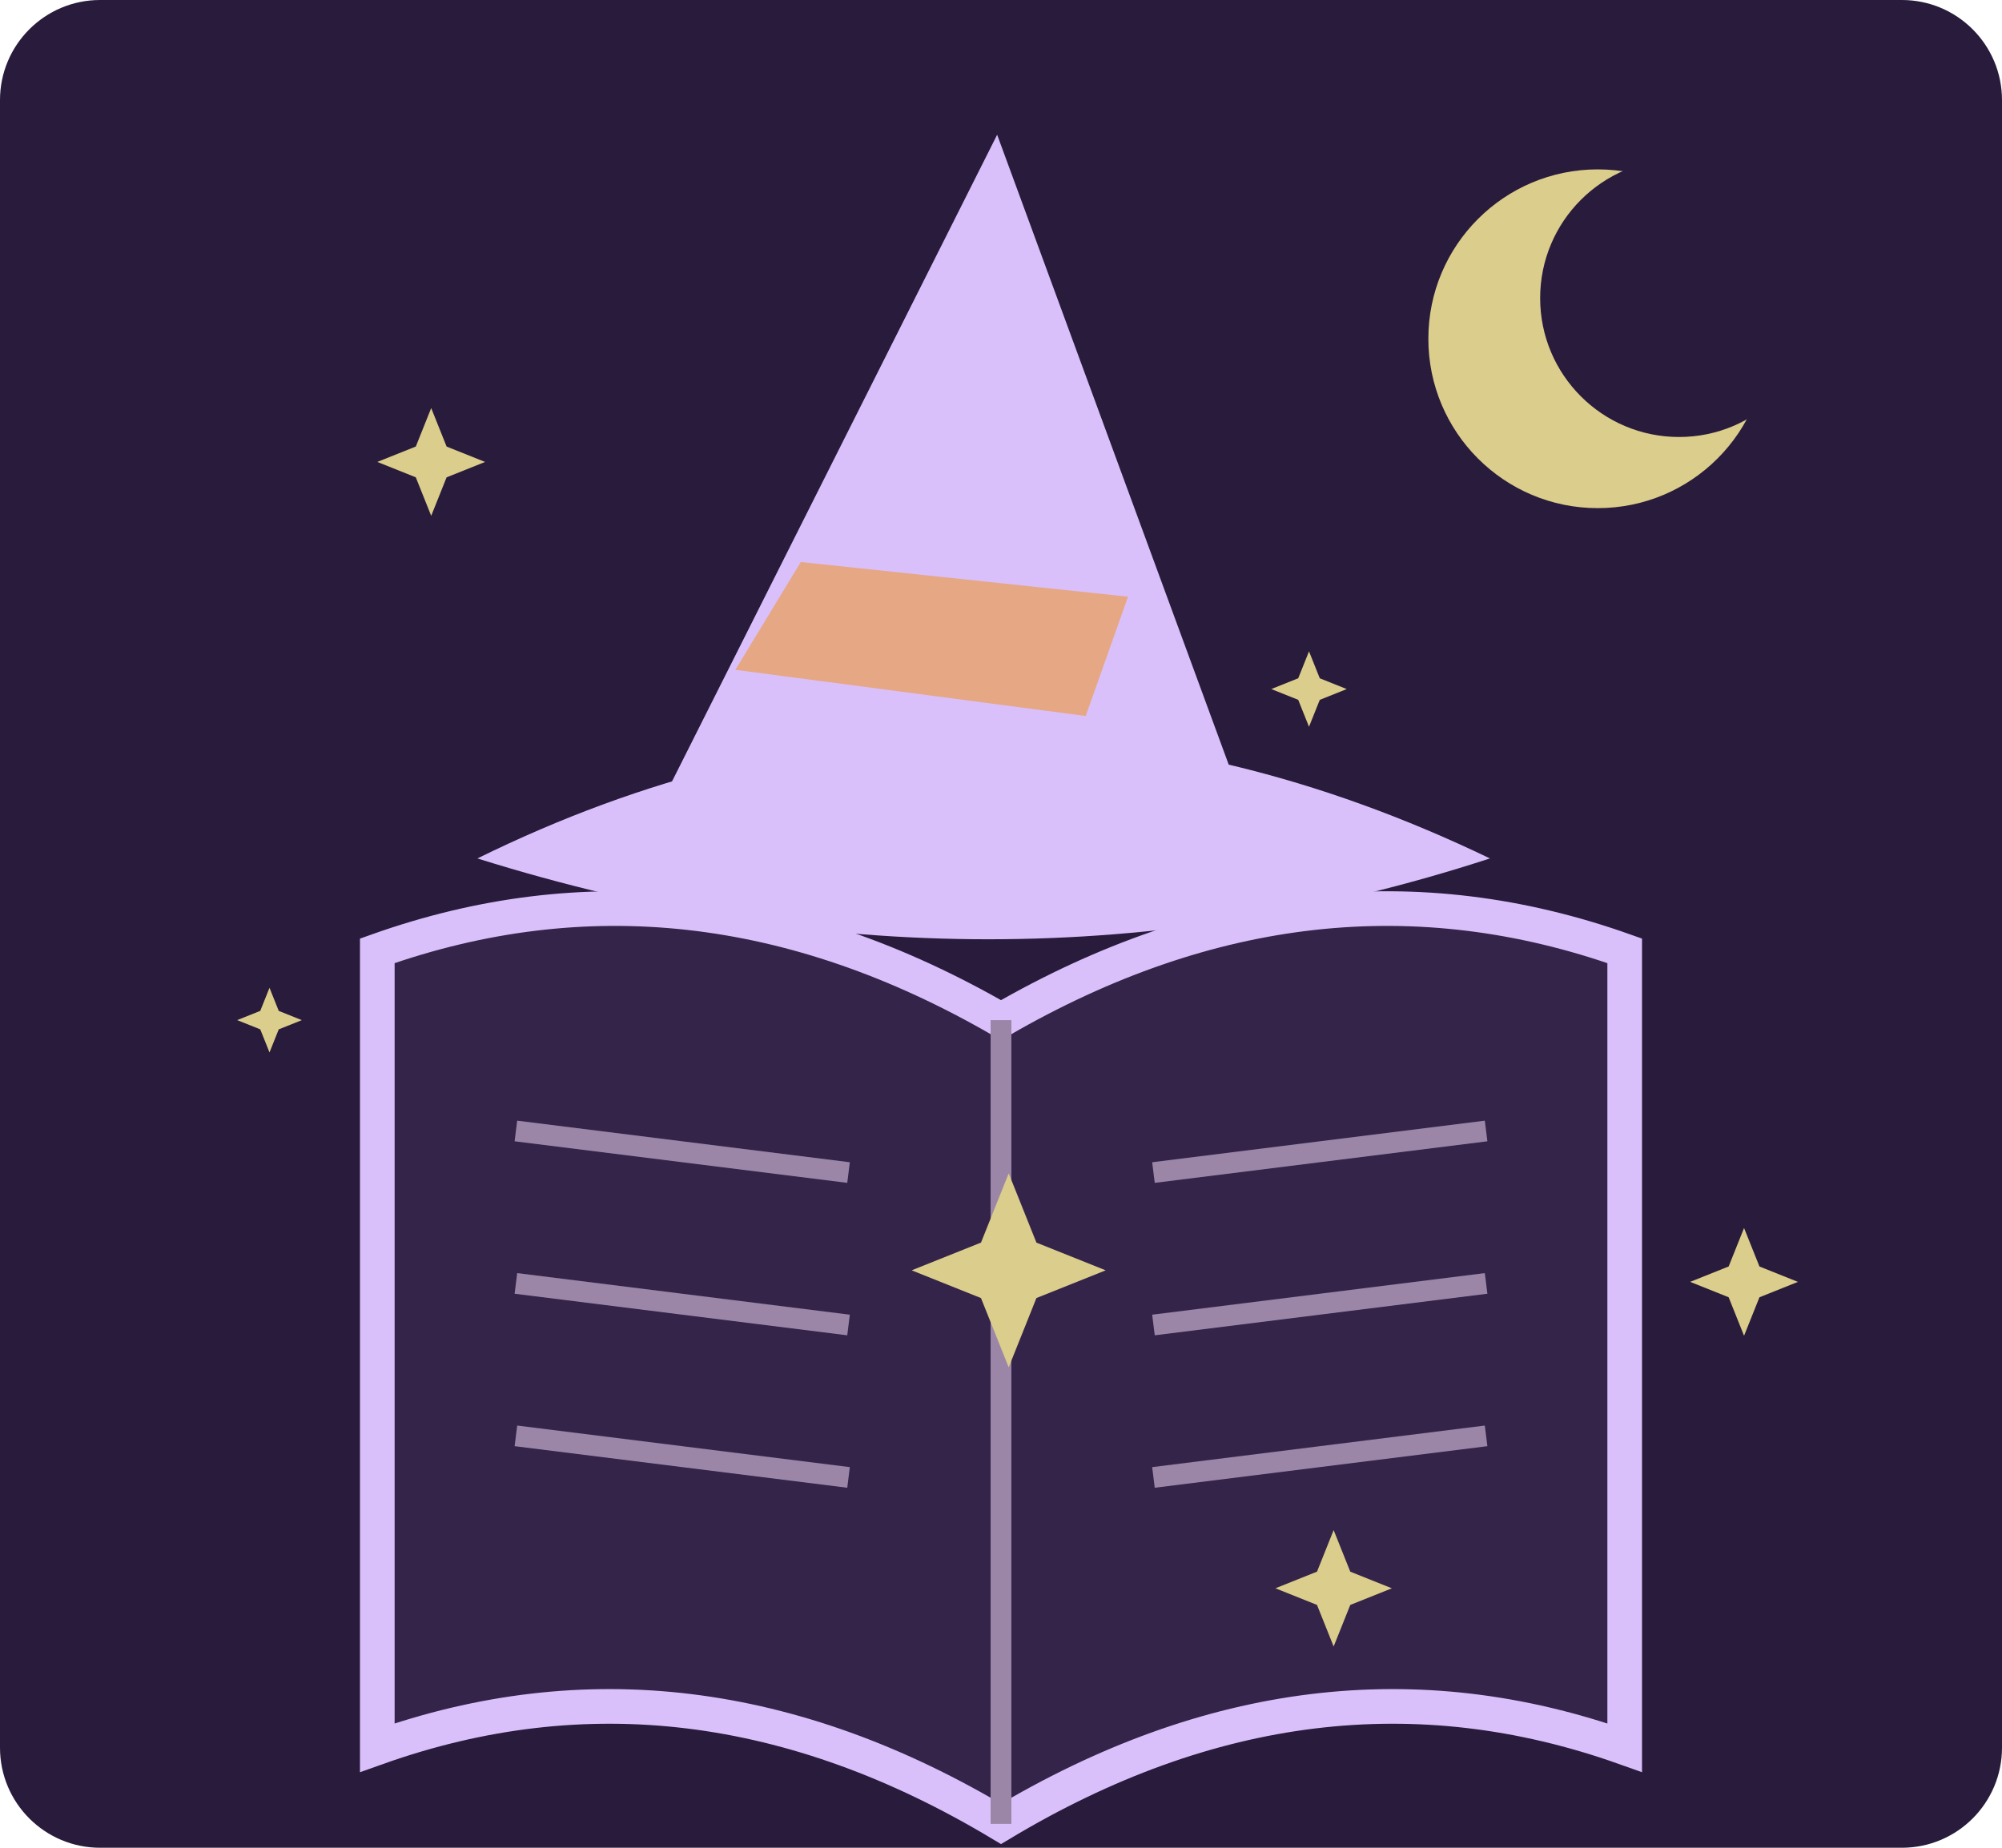
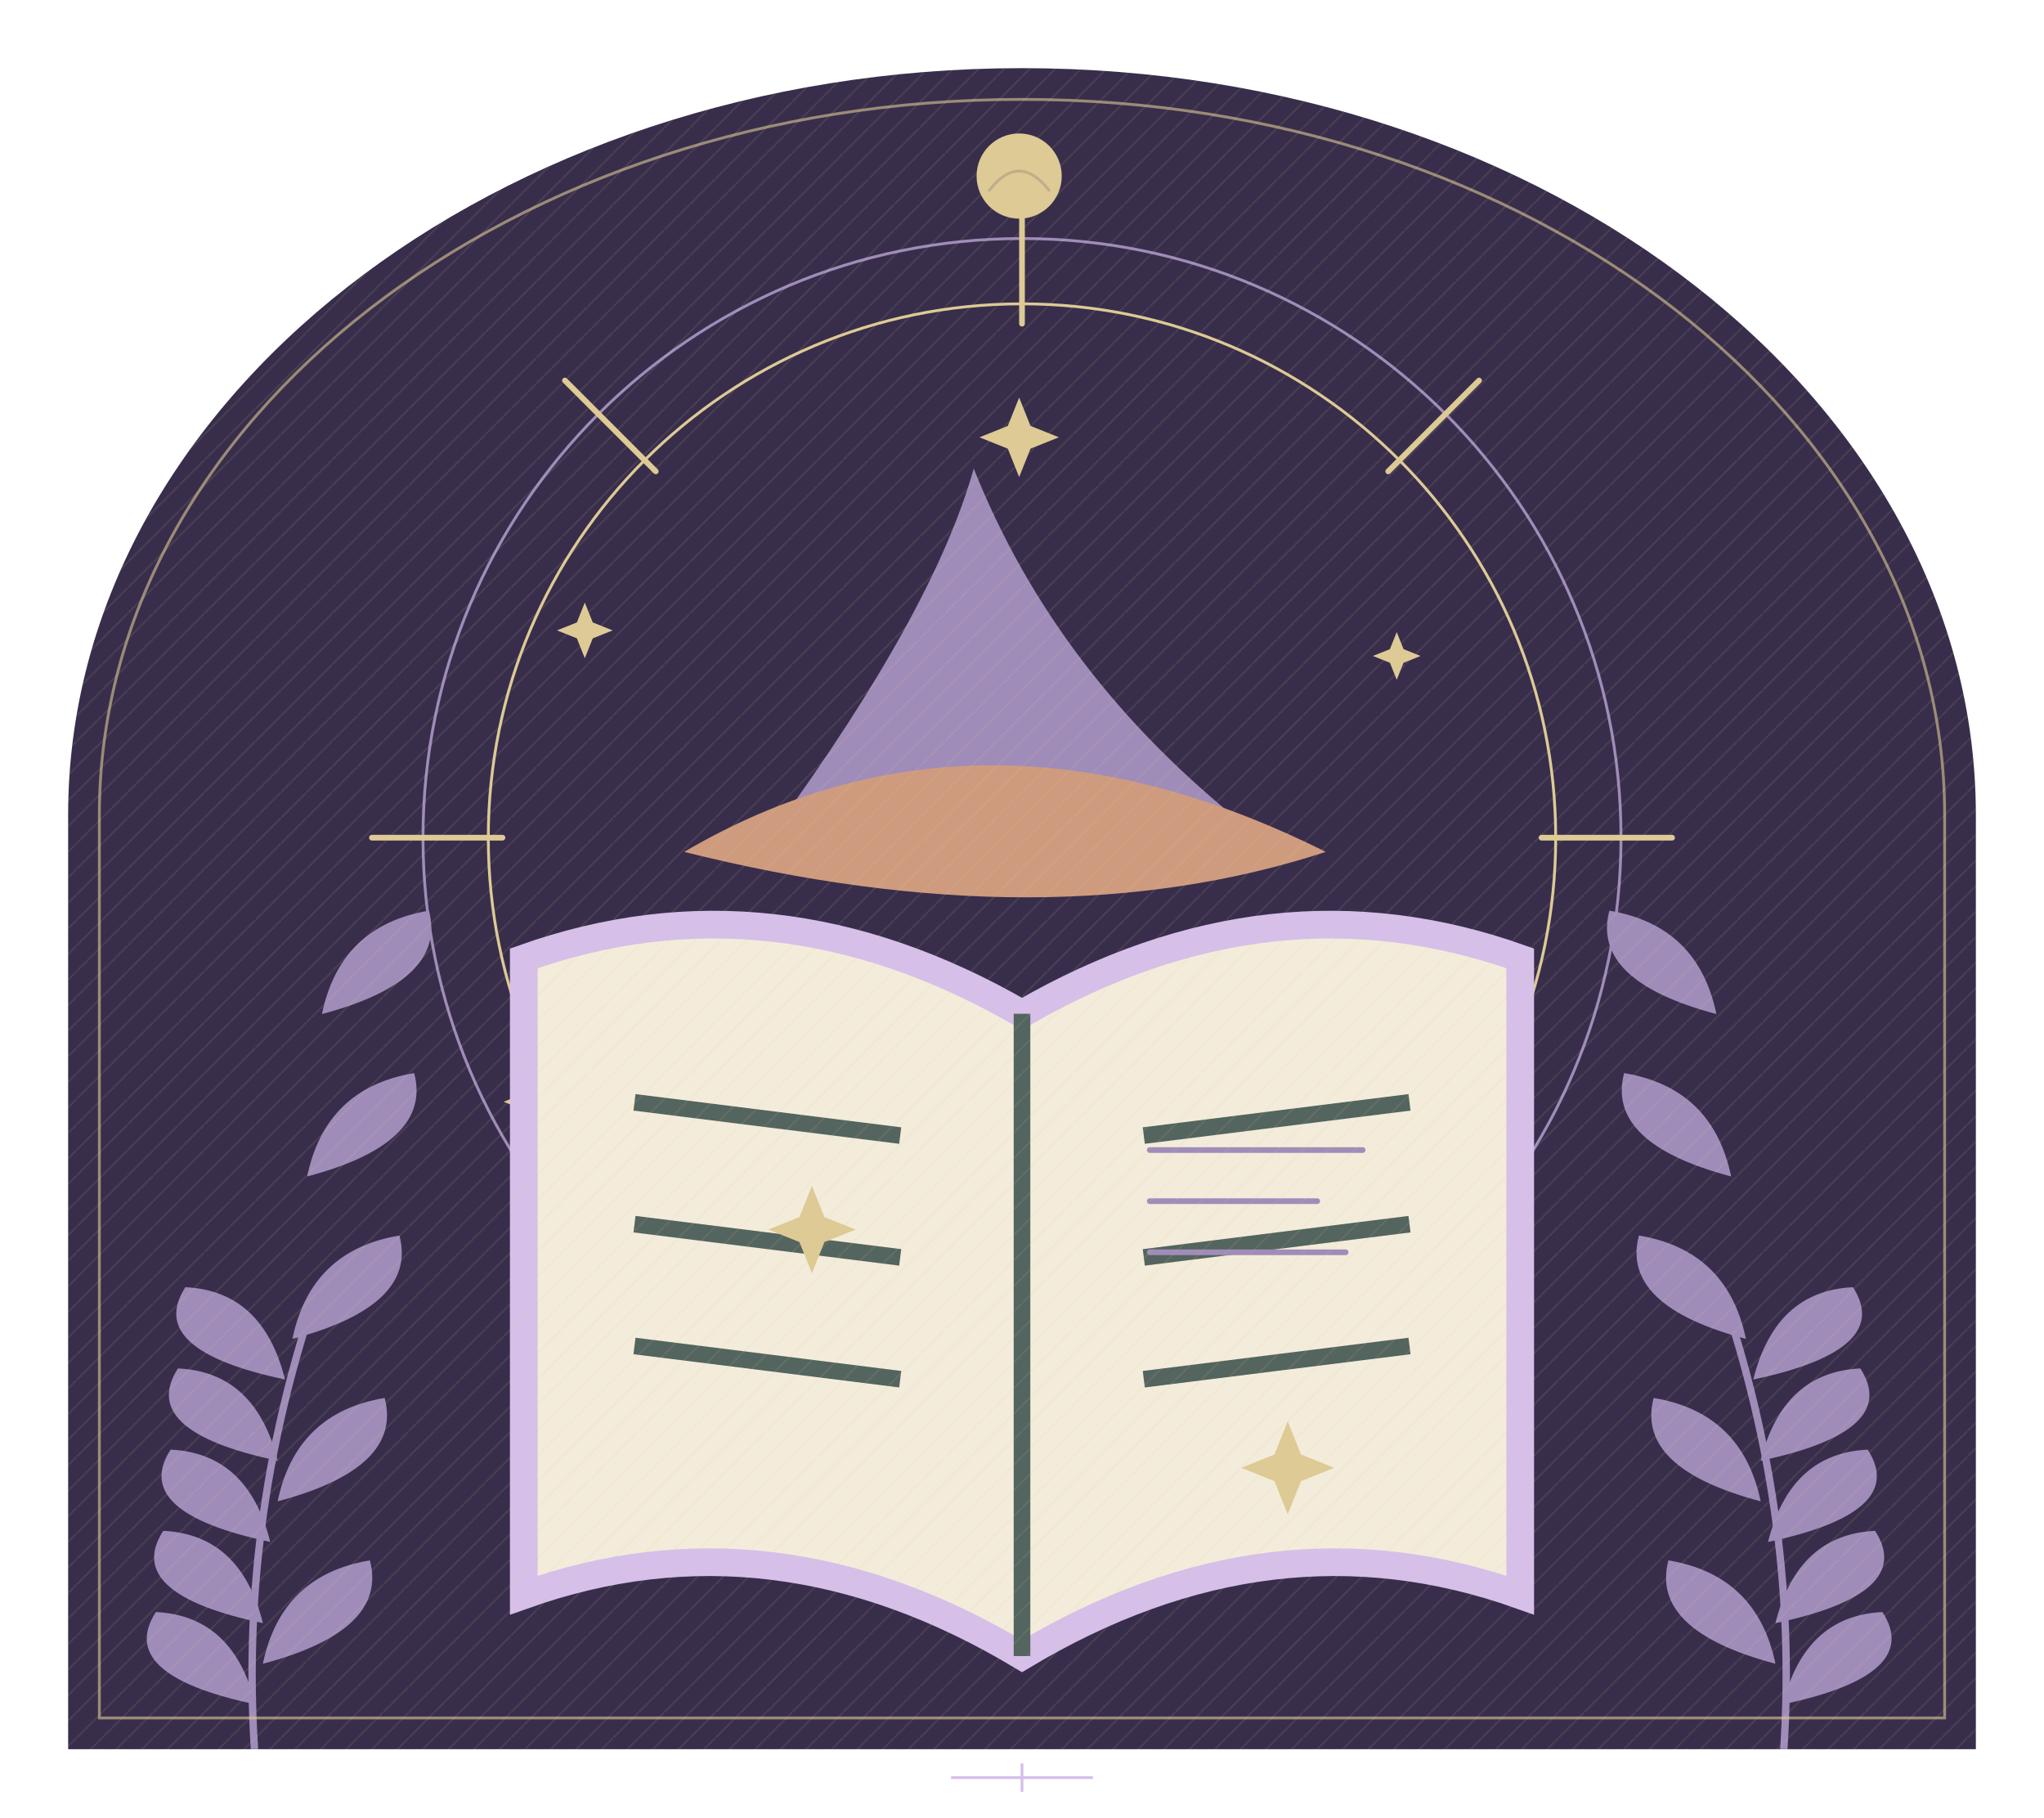
- <svg xmlns="http://www.w3.org/2000/svg" width="520" height="480" viewBox="0 0 520 480" role="img" aria-labelledby="title" data-scene="spellbook" data-theme="dark">
-   <rect width="520" height="480" rx="26" fill="#281b3c" />
-   <circle cx="415" cy="88" r="44" fill="#dbcd8b" />
-   <circle cx="436.12" cy="77.44" r="36.08" fill="#281b3c" />
-   <path transform="translate(112 120) scale(1)" d="M0-14 4-4 14 0 4 4 0 14-4 4-14 0-4-4Z" fill="#dbcd8b" />
-   <path transform="translate(340 179) scale(0.7)" d="M0-14 4-4 14 0 4 4 0 14-4 4-14 0-4-4Z" fill="#dbcd8b" />
-   <path d="M166 220 259 35l68 185Z" fill="#dac0fa" />
-   <path d="m208 146 85 9-11 31-91-12Z" fill="#e6a784" />
-   <path d="M124 223q130-64 263 0-129 42-263 0" fill="#dac0fa" />
-   <g transform="translate(260 337) scale(1.8)">
-     <path d="M-90-50Q-45-66 0-40q45-26 90-10V65Q45 49 0 76-45 49-90 65Z" fill="#342449" stroke="#dac0fa" stroke-width="5" />
-     <path d="M0-40V76M-70-24l48 6m-48 16 48 6m-48 16 48 6M22-18l48-6M22 4l48-6M22 26l48-6" fill="none" stroke="#9b86a8" stroke-width="3" />
-     <path transform="translate(48 42) scale(0.6)" d="M0-14 4-4 14 0 4 4 0 14-4 4-14 0-4-4Z" fill="#dbcd8b" />
+ <svg xmlns="http://www.w3.org/2000/svg" width="720" height="640" viewBox="0 0 720 640" role="img" aria-labelledby="title" data-scene="spellbook" data-theme="dark">
+   <defs>
+     <clipPath id="scene">
+       <path d="M24 616V287a336 263 0 0 1 672 0v329Z" />
+     </clipPath>
+     <pattern id="engraving" width="9" height="9" patternUnits="userSpaceOnUse">
+       <path d="m0 9 9-9" stroke="#ddca95" stroke-width=".6" opacity=".11" />
+     </pattern>
+   </defs>
+   <g clip-path="url(#scene)">
+     <path d="M0 0h720v640H0Z" fill="#382e4b" />
+     <circle cx="360" cy="295" r="211" fill="none" stroke="#a08cb9" stroke-width="1" />
+     <circle cx="360" cy="295" r="188" fill="none" stroke="#ddca95" stroke-width="1" />
+     <path d="M360 68v46m0 363v46M131 295h46m366 0h46M199 134l32 32m258 258 32 32m0-322-32 32M231 424l-32 32" fill="none" stroke="#ddca95" stroke-width="2" opacity="1" stroke-linecap="round" stroke-linejoin="round" />
+     <path transform="translate(206 222) scale(0.7)" d="M0-14 4-4 14 0 4 4 0 14-4 4-14 0-4-4Z" fill="#ddca95" />
+     <path transform="translate(492 231) scale(0.6)" d="M0-14 4-4 14 0 4 4 0 14-4 4-14 0-4-4Z" fill="#ddca95" />
+     <path transform="translate(359 154) scale(1)" d="M0-14 4-4 14 0 4 4 0 14-4 4-14 0-4-4Z" fill="#ddca95" />
+     <path transform="translate(531 382) scale(0.4)" d="M0-14 4-4 14 0 4 4 0 14-4 4-14 0-4-4Z" fill="#ddca95" />
+     <path transform="translate(183 388) scale(0.4)" d="M0-14 4-4 14 0 4 4 0 14-4 4-14 0-4-4Z" fill="#ddca95" />
+     <path d="M273 292q56-77 70-127 29 73 96 126Z" fill="#a08cb9" />
+     <path d="M241 300q104-61 226 0-98 32-226 0" fill="#ce9b7e" />
+     <g transform="translate(360 435) scale(1.95)">
+       <path d="M-90-50Q-45-66 0-40q45-26 90-10V65Q45 49 0 76-45 49-90 65Z" fill="#f3ecda" stroke="#d6bfe9" stroke-width="5" />
+       <path d="M0-40V76M-70-24l48 6m-48 16 48 6m-48 16 48 6M22-18l48-6M22 4l48-6M22 26l48-6" fill="none" stroke="#54645f" stroke-width="3" />
+       <path transform="translate(48 42) scale(0.6)" d="M0-14 4-4 14 0 4 4 0 14-4 4-14 0-4-4Z" fill="#ddca95" />
+     </g>
+     <path transform="translate(286 433) scale(1.1)" d="M0-14 4-4 14 0 4 4 0 14-4 4-14 0-4-4Z" fill="#ddca95" />
+     <path d="M405 405h75m-75 18h59m-59 18h69" fill="none" stroke="#a08cb9" stroke-width="2" opacity="1" stroke-linecap="round" stroke-linejoin="round" />
+     <g transform="translate(90 621) scale(1.3 1.3)">
+       <path d="M0 0Q-5-65 17-129" fill="none" stroke="#a08cb9" stroke-width="2" opacity="1" stroke-linecap="round" stroke-linejoin="round" />
+       <path d="M0 -16q-38-8-27-25 21 1 27 25m2 -11q34-9 29-28-24 4-29 28" fill="#a08cb9" />
+       <path d="M2 -38q-38-8-27-25 21 1 27 25m4 -33q34-9 29-28-24 4-29 28" fill="#a08cb9" />
+       <path d="M4 -60q-38-8-27-25 21 1 27 25m6 -55q34-9 29-28-24 4-29 28" fill="#a08cb9" />
+       <path d="M6 -82q-38-8-27-25 21 1 27 25m8 -77q34-9 29-28-24 4-29 28" fill="#a08cb9" />
+       <path d="M8 -104q-38-8-27-25 21 1 27 25m10 -99q34-9 29-28-24 4-29 28" fill="#a08cb9" />
+     </g>
+     <g transform="translate(628 621) scale(-1.3 1.3)">
+       <path d="M0 0Q-5-65 17-129" fill="none" stroke="#a08cb9" stroke-width="2" opacity="1" stroke-linecap="round" stroke-linejoin="round" />
+       <path d="M0 -16q-38-8-27-25 21 1 27 25m2 -11q34-9 29-28-24 4-29 28" fill="#a08cb9" />
+       <path d="M2 -38q-38-8-27-25 21 1 27 25m4 -33q34-9 29-28-24 4-29 28" fill="#a08cb9" />
+       <path d="M4 -60q-38-8-27-25 21 1 27 25m6 -55q34-9 29-28-24 4-29 28" fill="#a08cb9" />
+       <path d="M6 -82q-38-8-27-25 21 1 27 25m8 -77q34-9 29-28-24 4-29 28" fill="#a08cb9" />
+       <path d="M8 -104q-38-8-27-25 21 1 27 25m10 -99q34-9 29-28-24 4-29 28" fill="#a08cb9" />
+     </g>
+     <circle cx="359" cy="62" r="15" fill="#ddca95" />
+     <path d="M348.5 67q10.5 -13.5 21 0" fill="none" stroke="#382e4b" stroke-width="1" opacity="0.18" stroke-linecap="round" stroke-linejoin="round" />
+     <path d="M0 0h720v640H0Z" fill="url(#engraving)" />
  </g>
-   <path transform="translate(262 330) scale(1.8)" d="M0-14 4-4 14 0 4 4 0 14-4 4-14 0-4-4Z" fill="#dbcd8b" />
-   <path transform="translate(70 265) scale(0.6)" d="M0-14 4-4 14 0 4 4 0 14-4 4-14 0-4-4Z" fill="#dbcd8b" />
-   <path transform="translate(453 333) scale(1)" d="M0-14 4-4 14 0 4 4 0 14-4 4-14 0-4-4Z" fill="#dbcd8b" />
+   <path d="M35 605V287a325 252 0 0 1 650 0v318Z" fill="none" stroke="#ddca95" stroke-width="1" opacity=".6" />
+   <path d="M335 626h50m-25-5v10" stroke="#d6bfe9" stroke-width="1" />
</svg>
